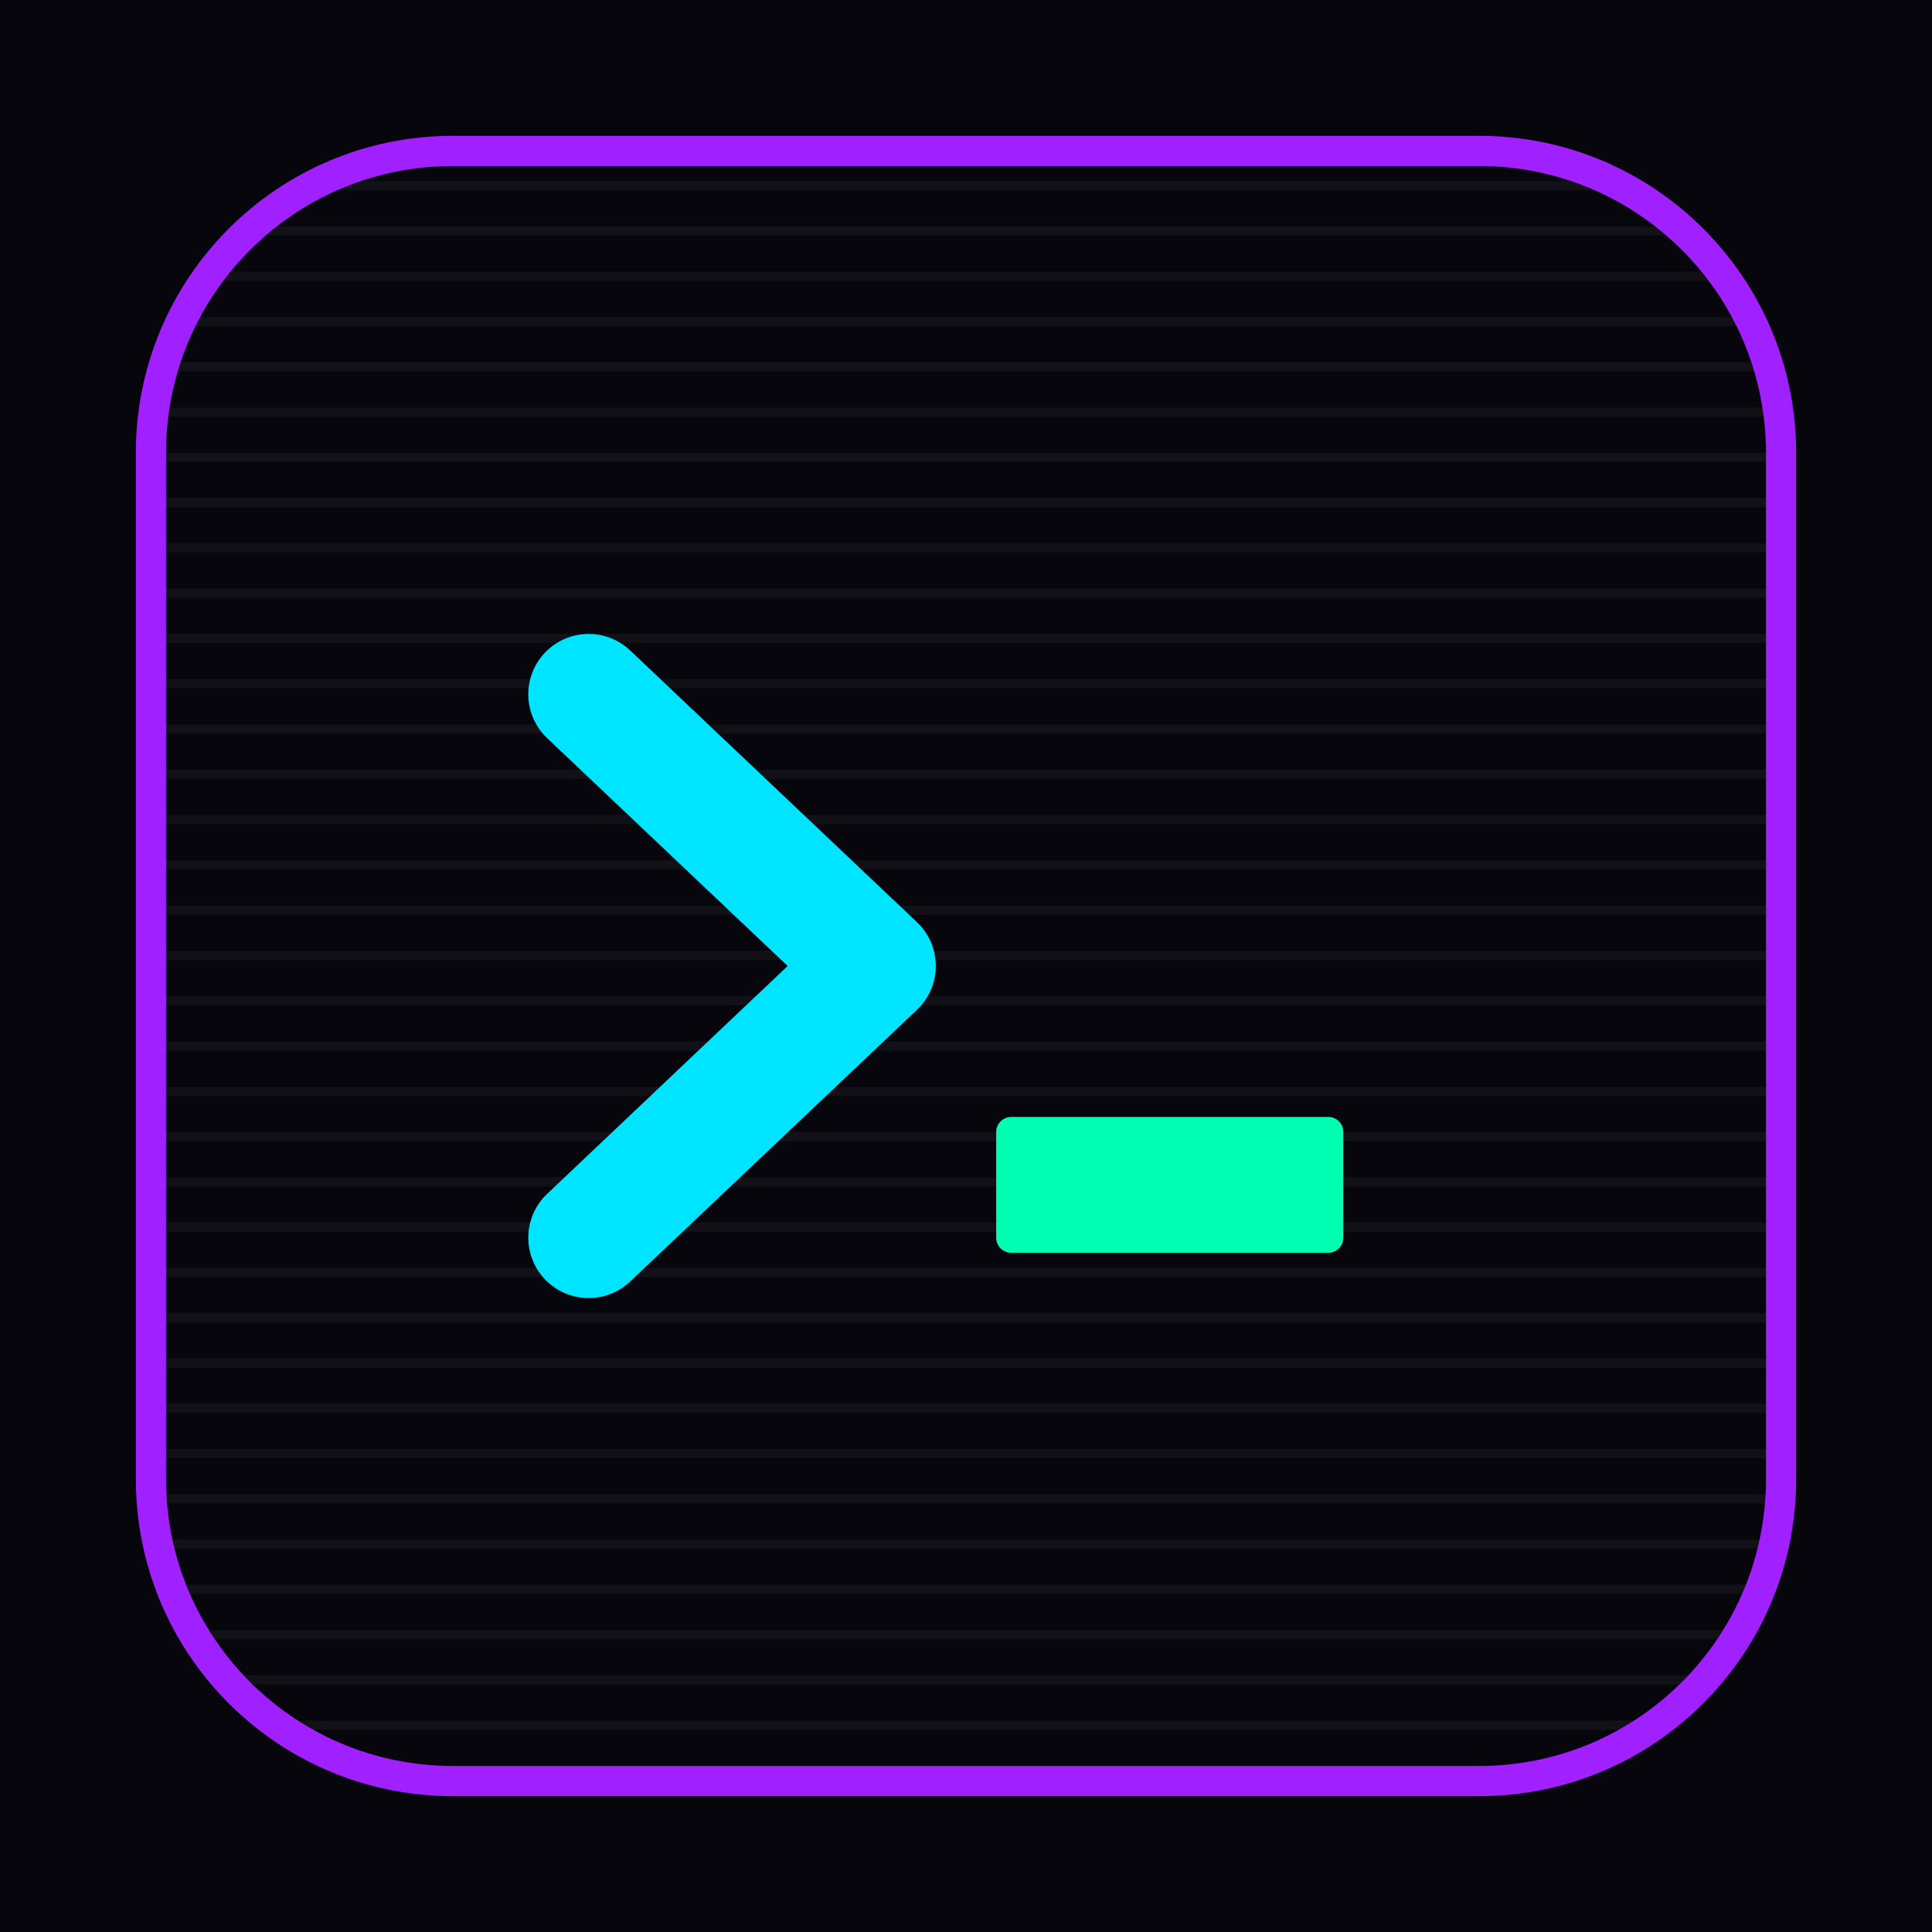
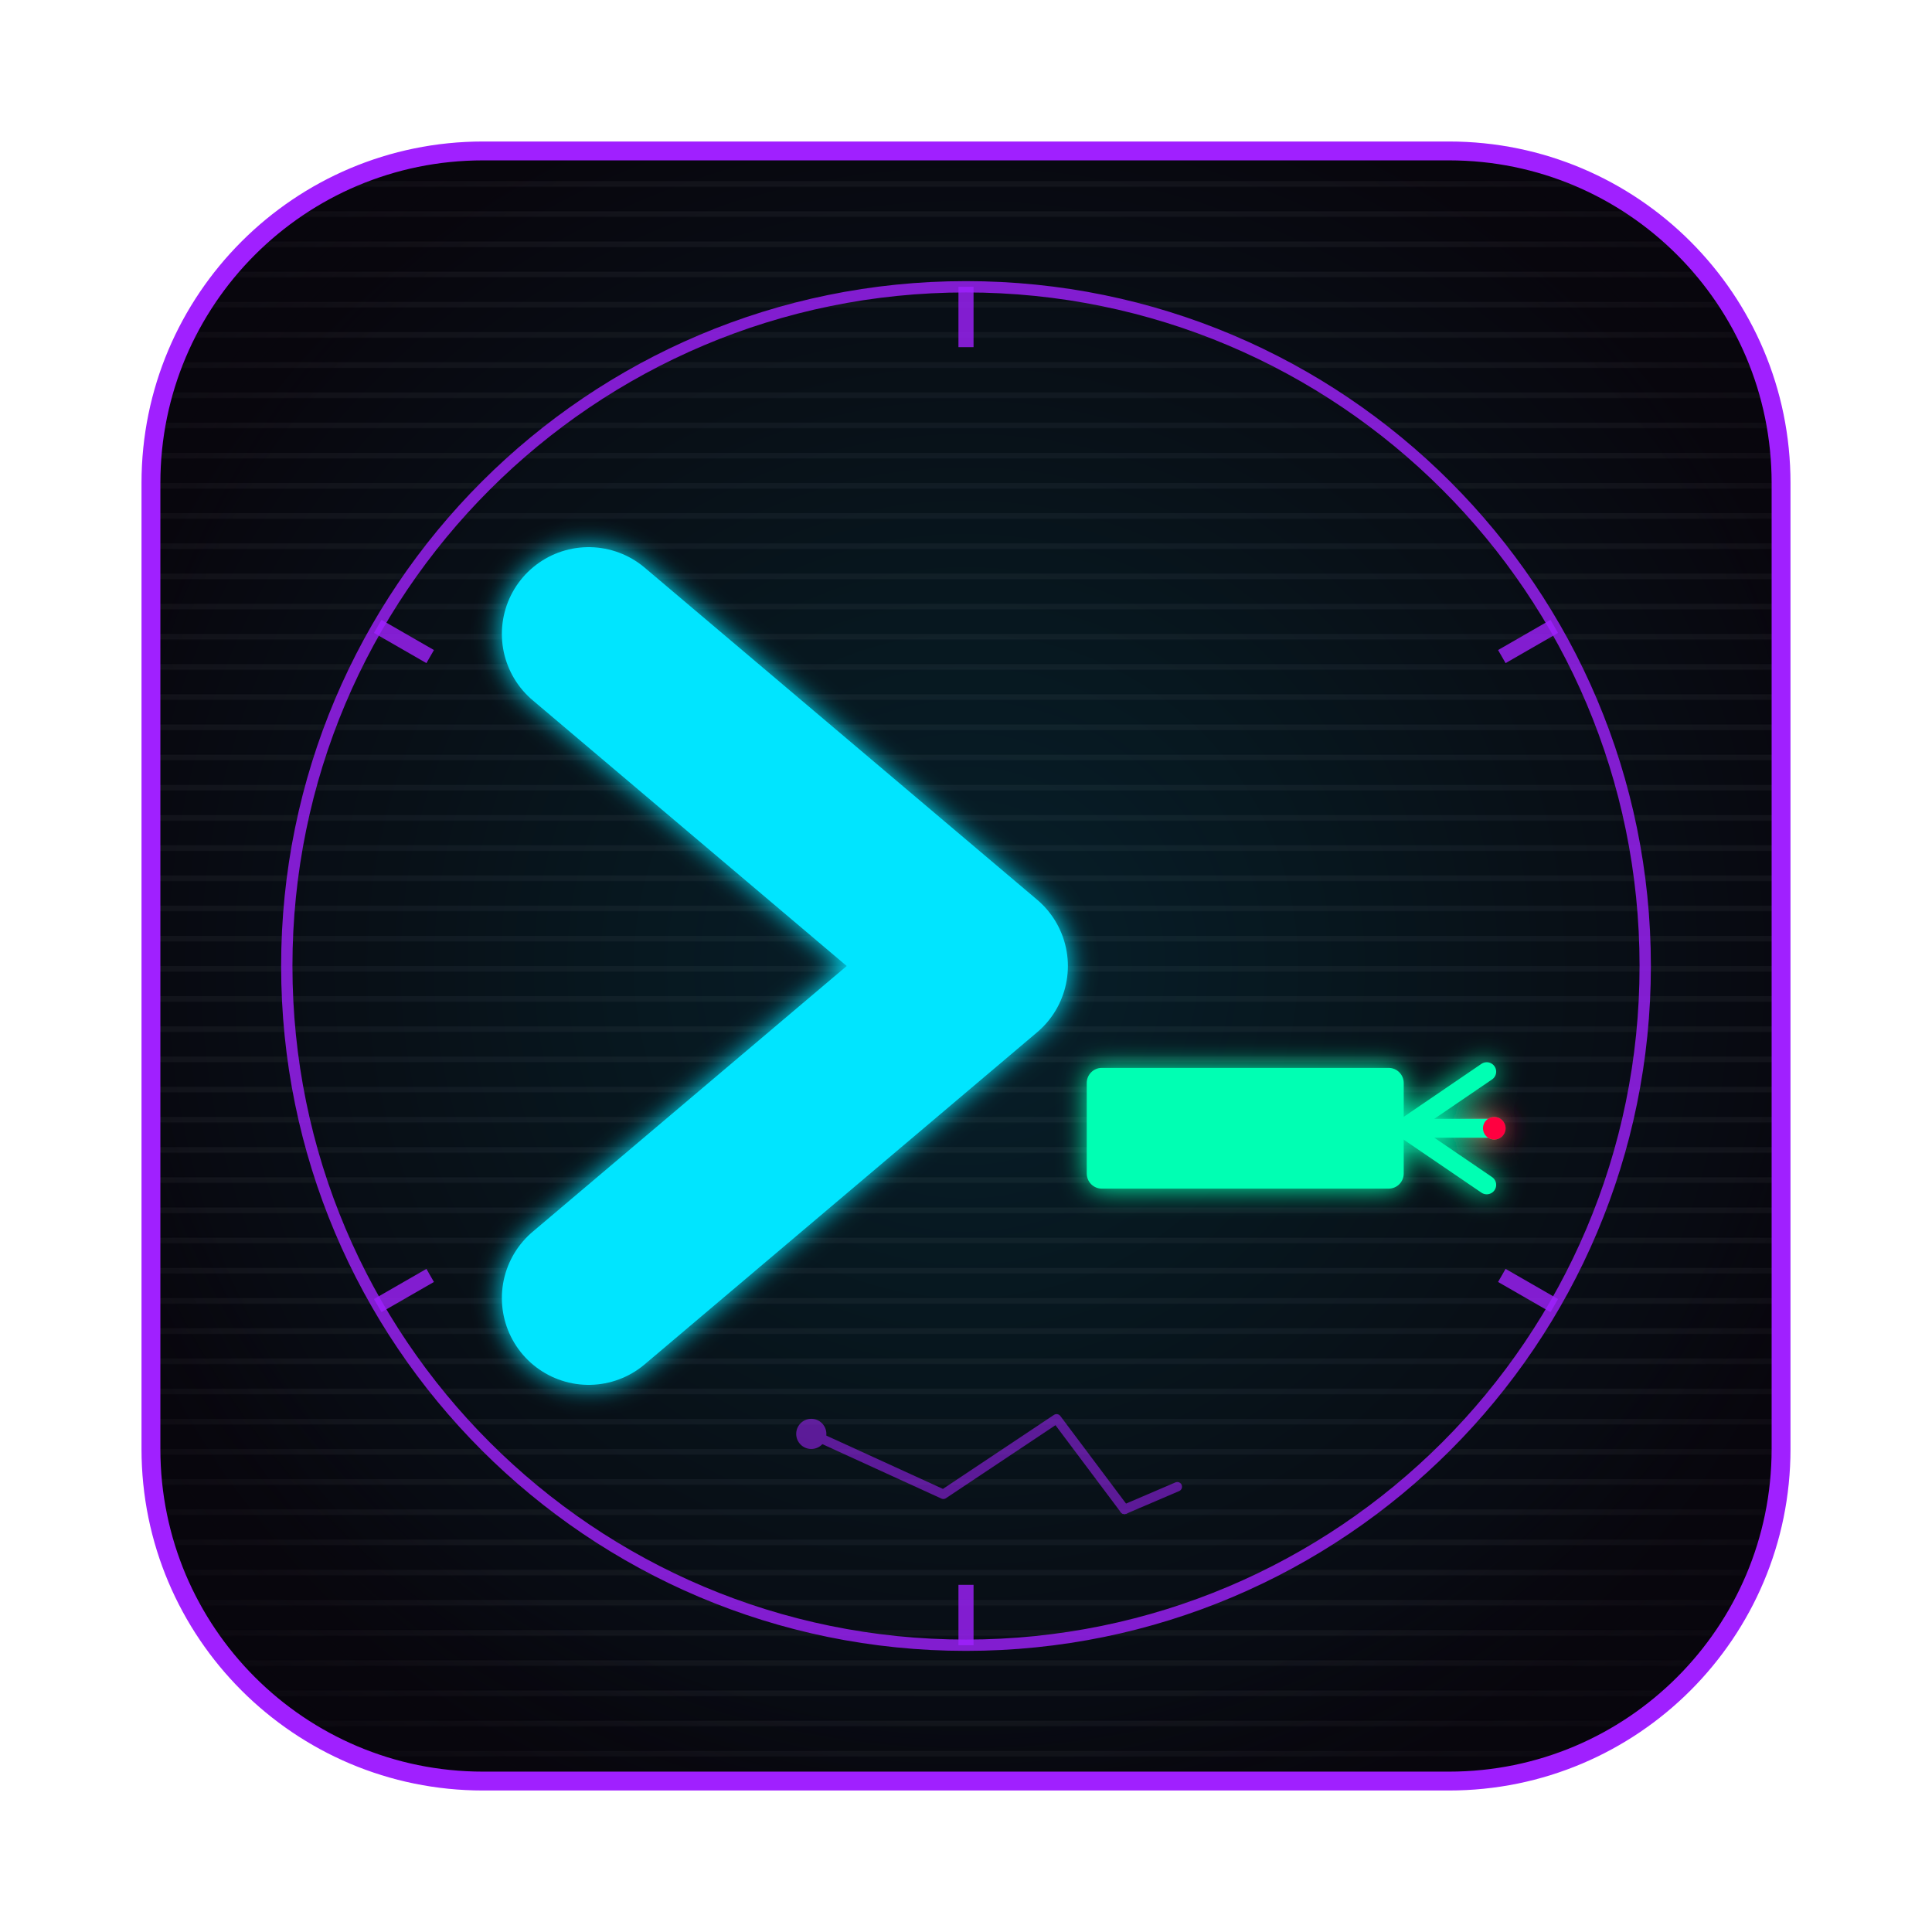
- <svg xmlns="http://www.w3.org/2000/svg" width="256" height="256" viewBox="0 0 256 256" role="img" aria-label="C0PL4ND logomark">
+ <svg xmlns="http://www.w3.org/2000/svg" width="256" height="256" viewBox="0 0 1024 1024" role="img" aria-label="C0PL4ND app icon — logomark">
  <defs>
-     <pattern id="lm-scan" width="6" height="6" patternUnits="userSpaceOnUse">
-       <rect width="6" height="6" fill="#08060d" />
-       <rect width="6" height="1.2" fill="#f0eef5" opacity="0.05" />
+     <pattern id="cb-scan" width="16" height="16" patternUnits="userSpaceOnUse">
+       <rect width="16" height="16" fill="#08060d" />
+       <rect width="16" height="3" fill="#f0eef5" opacity="0.045" />
    </pattern>
-     <clipPath id="lm-clip">
-       <rect x="20" y="20" width="216" height="216" rx="40" />
+     <radialGradient id="cb-vig" cx="50%" cy="46%" r="64%">
+       <stop offset="0%" stop-color="#08060d" stop-opacity="0" />
+       <stop offset="78%" stop-color="#08060d" stop-opacity="0" />
+       <stop offset="100%" stop-color="#08060d" stop-opacity="0.6" />
+     </radialGradient>
+     <radialGradient id="cb-glow" cx="50%" cy="50%" r="56%">
+       <stop offset="0%" stop-color="#00e5ff" stop-opacity="0.12" />
+       <stop offset="100%" stop-color="#00e5ff" stop-opacity="0" />
+     </radialGradient>
+     <filter id="cb-phos" x="-20%" y="-20%" width="140%" height="140%">
+       <feGaussianBlur stdDeviation="7" result="b" />
+       <feMerge>
+         <feMergeNode in="b" />
+         <feMergeNode in="SourceGraphic" />
+       </feMerge>
+     </filter>
+     <clipPath id="cb-clip">
+       <rect x="80" y="80" width="864" height="864" rx="176" />
    </clipPath>
  </defs>
-   <rect width="256" height="256" fill="#08060d" />
-   <rect x="20" y="20" width="216" height="216" rx="40" fill="#08060d" />
-   <g clip-path="url(#lm-clip)">
-     <rect x="20" y="20" width="216" height="216" fill="url(#lm-scan)" />
+   <rect x="80" y="80" width="864" height="864" rx="176" fill="#08060d" />
+   <g clip-path="url(#cb-clip)">
+     <rect x="80" y="80" width="864" height="864" fill="url(#cb-scan)" />
+     <rect x="80" y="80" width="864" height="864" fill="url(#cb-glow)" />
+     <rect x="80" y="80" width="864" height="864" fill="url(#cb-vig)" />
  </g>
-   <rect x="20" y="20" width="216" height="216" rx="40" fill="none" stroke="#a020ff" stroke-width="4" />
-   <path d="M78 92 L116 128 L78 164" fill="none" stroke="#00e5ff" stroke-width="16" stroke-linecap="round" stroke-linejoin="round" />
-   <rect x="132" y="148" width="46" height="18" rx="2" fill="#00ffb3" />
+   <rect x="80" y="80" width="864" height="864" rx="176" fill="none" stroke="#a020ff" stroke-width="10" />
+   <g stroke="#a020ff" fill="none">
+     <circle cx="512" cy="512" r="360" stroke-width="6" opacity="0.8" />
+     <g stroke-width="8" opacity="0.8">
+       <line x1="512" y1="152" x2="512" y2="184" />
+       <line x1="823.8" y1="332" x2="796" y2="348" />
+       <line x1="823.8" y1="692" x2="796" y2="676" />
+       <line x1="512" y1="872" x2="512" y2="840" />
+       <line x1="200.2" y1="692" x2="228" y2="676" />
+       <line x1="200.2" y1="332" x2="228" y2="348" />
+     </g>
+   </g>
+   <g stroke="#a020ff" stroke-width="5" fill="none" opacity="0.55" stroke-linecap="round" stroke-linejoin="round">
+     <circle cx="430" cy="760" r="8" fill="#a020ff" stroke="none" />
+     <path d="M430 760 L500 792 L560 752 L596 800" />
+     <line x1="596" y1="800" x2="624" y2="788" />
+   </g>
+   <g filter="url(#cb-phos)">
+     <path d="M312 336 L520 512 L312 688" fill="none" stroke="#00e5ff" stroke-width="92" stroke-linecap="round" stroke-linejoin="round" />
+     <rect x="576" y="566" width="168" height="64" rx="8" fill="#00ffb3" />
+     <g stroke="#00ffb3" stroke-width="10" stroke-linecap="round">
+       <line x1="744" y1="598" x2="788" y2="568" />
+       <line x1="744" y1="598" x2="792" y2="598" />
+       <line x1="744" y1="598" x2="788" y2="628" />
+     </g>
+     <circle cx="792" cy="598" r="6" fill="#ff0040" />
+   </g>
</svg>
